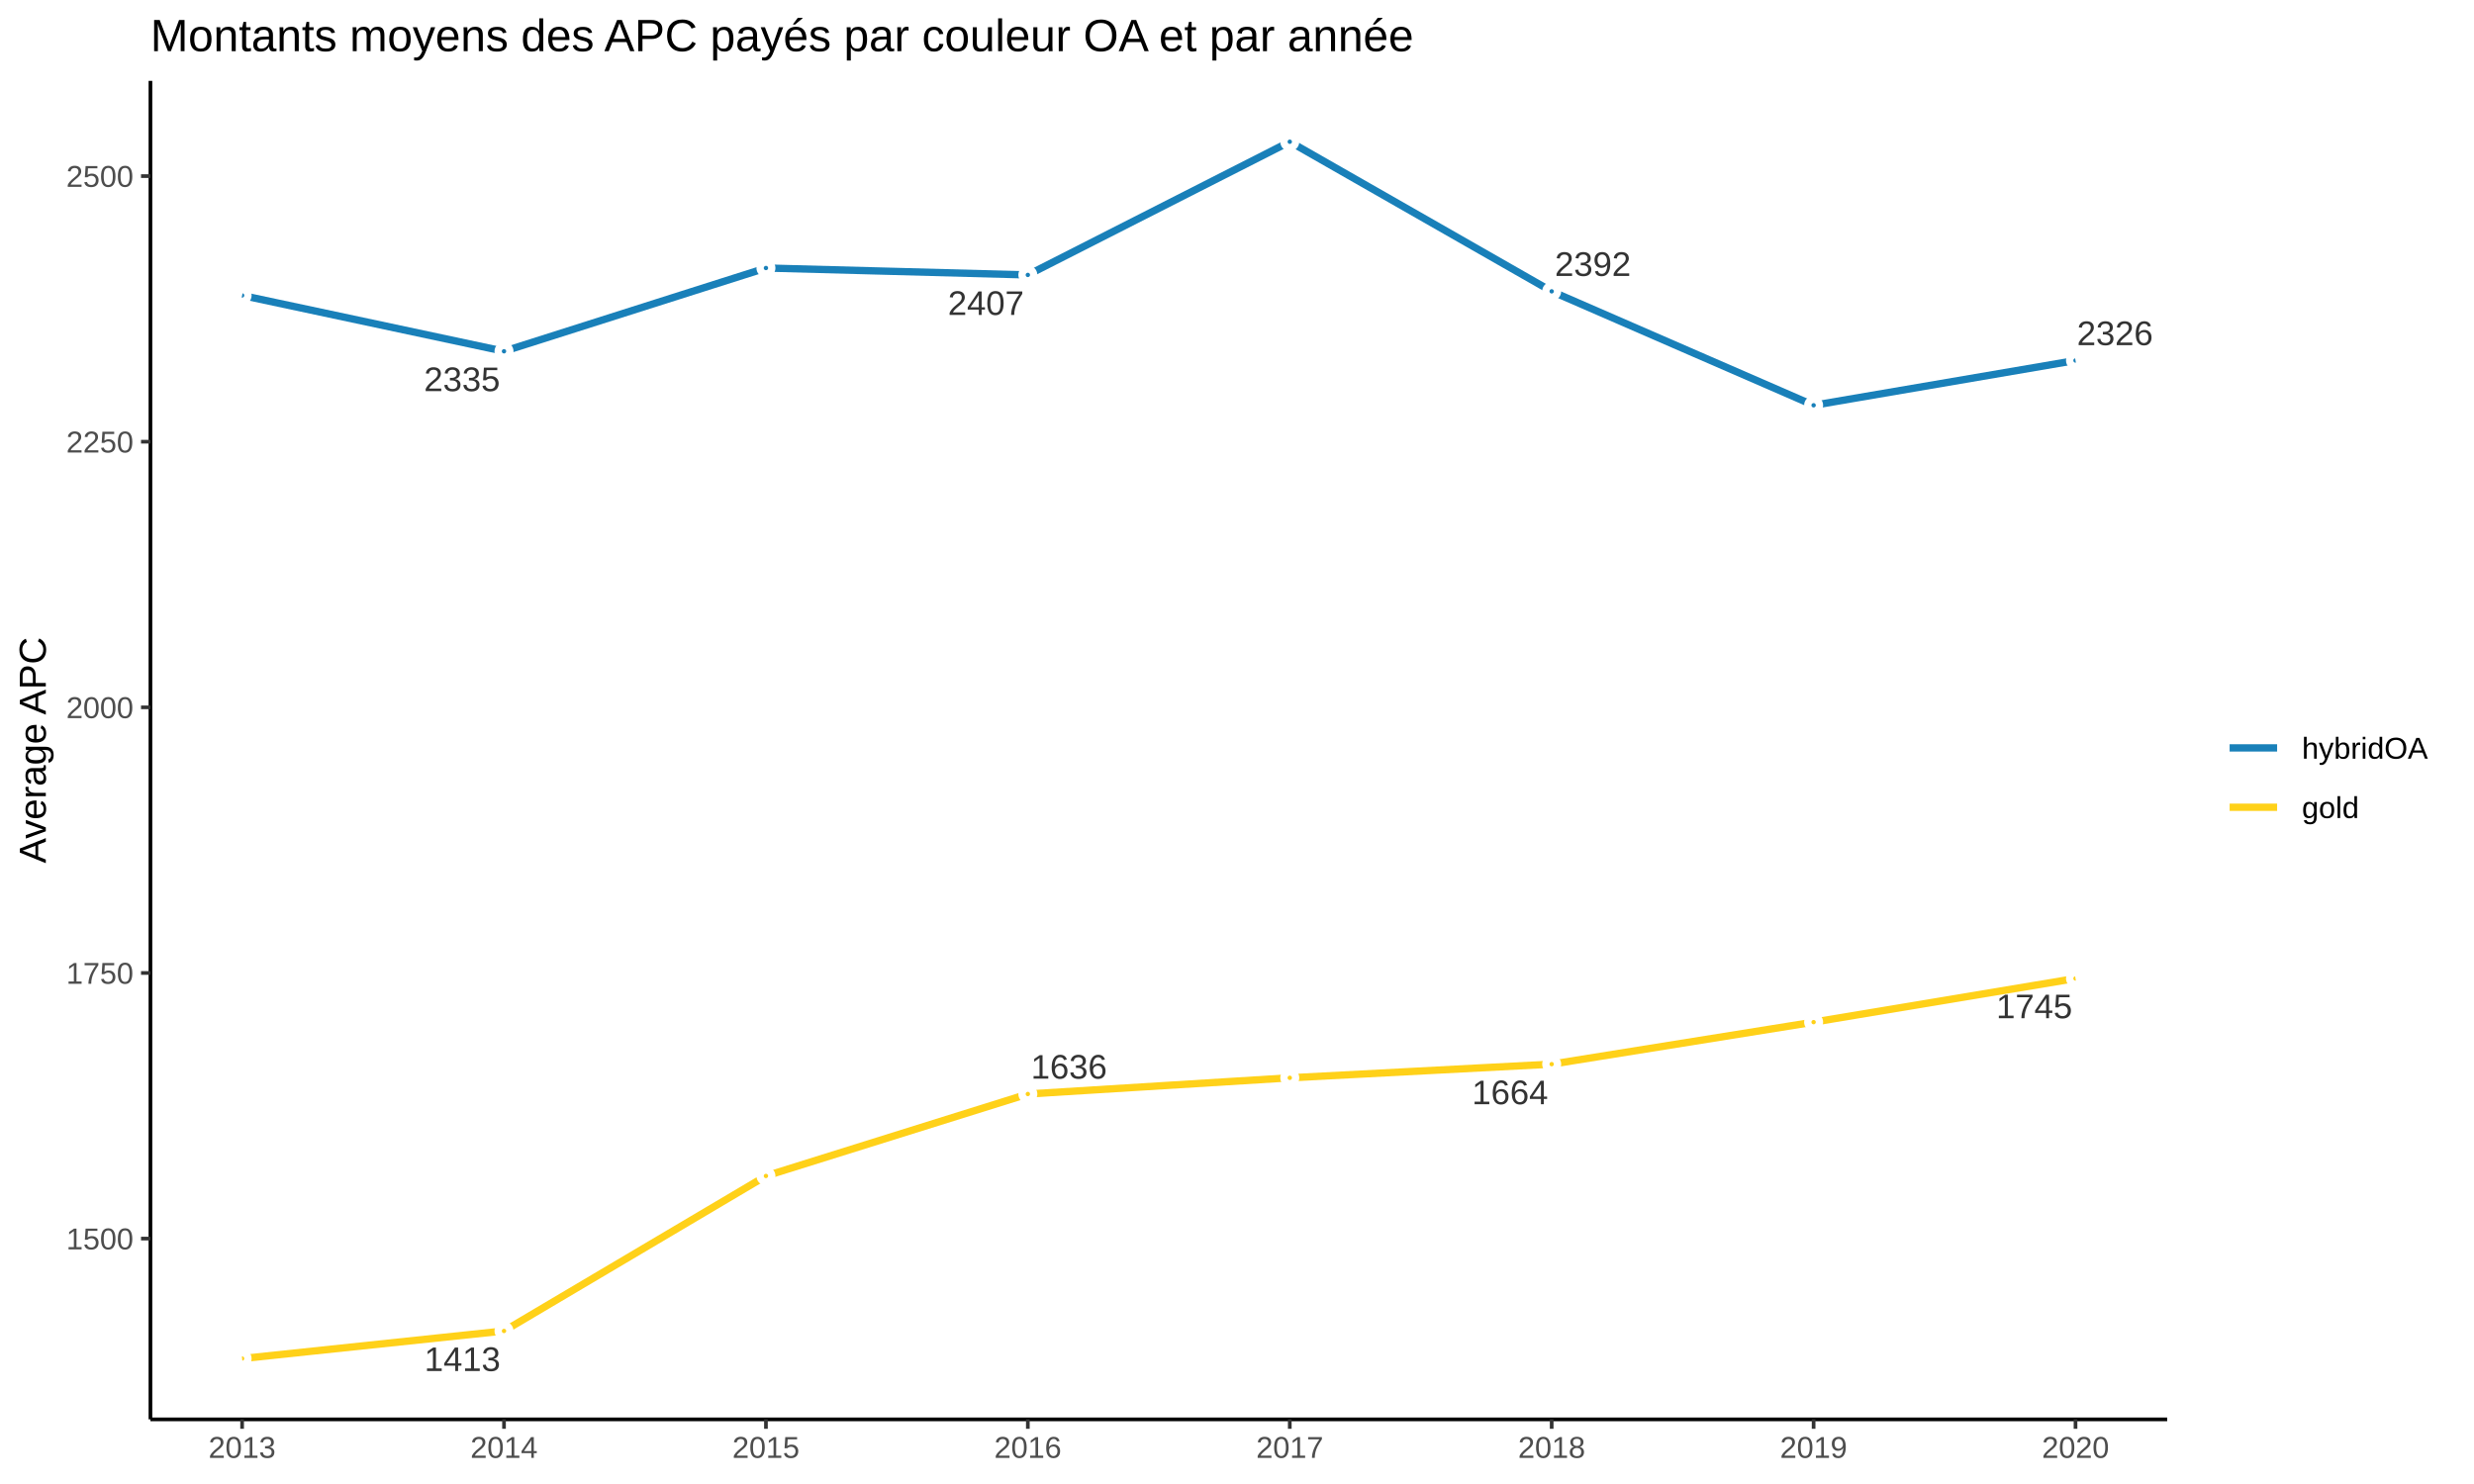
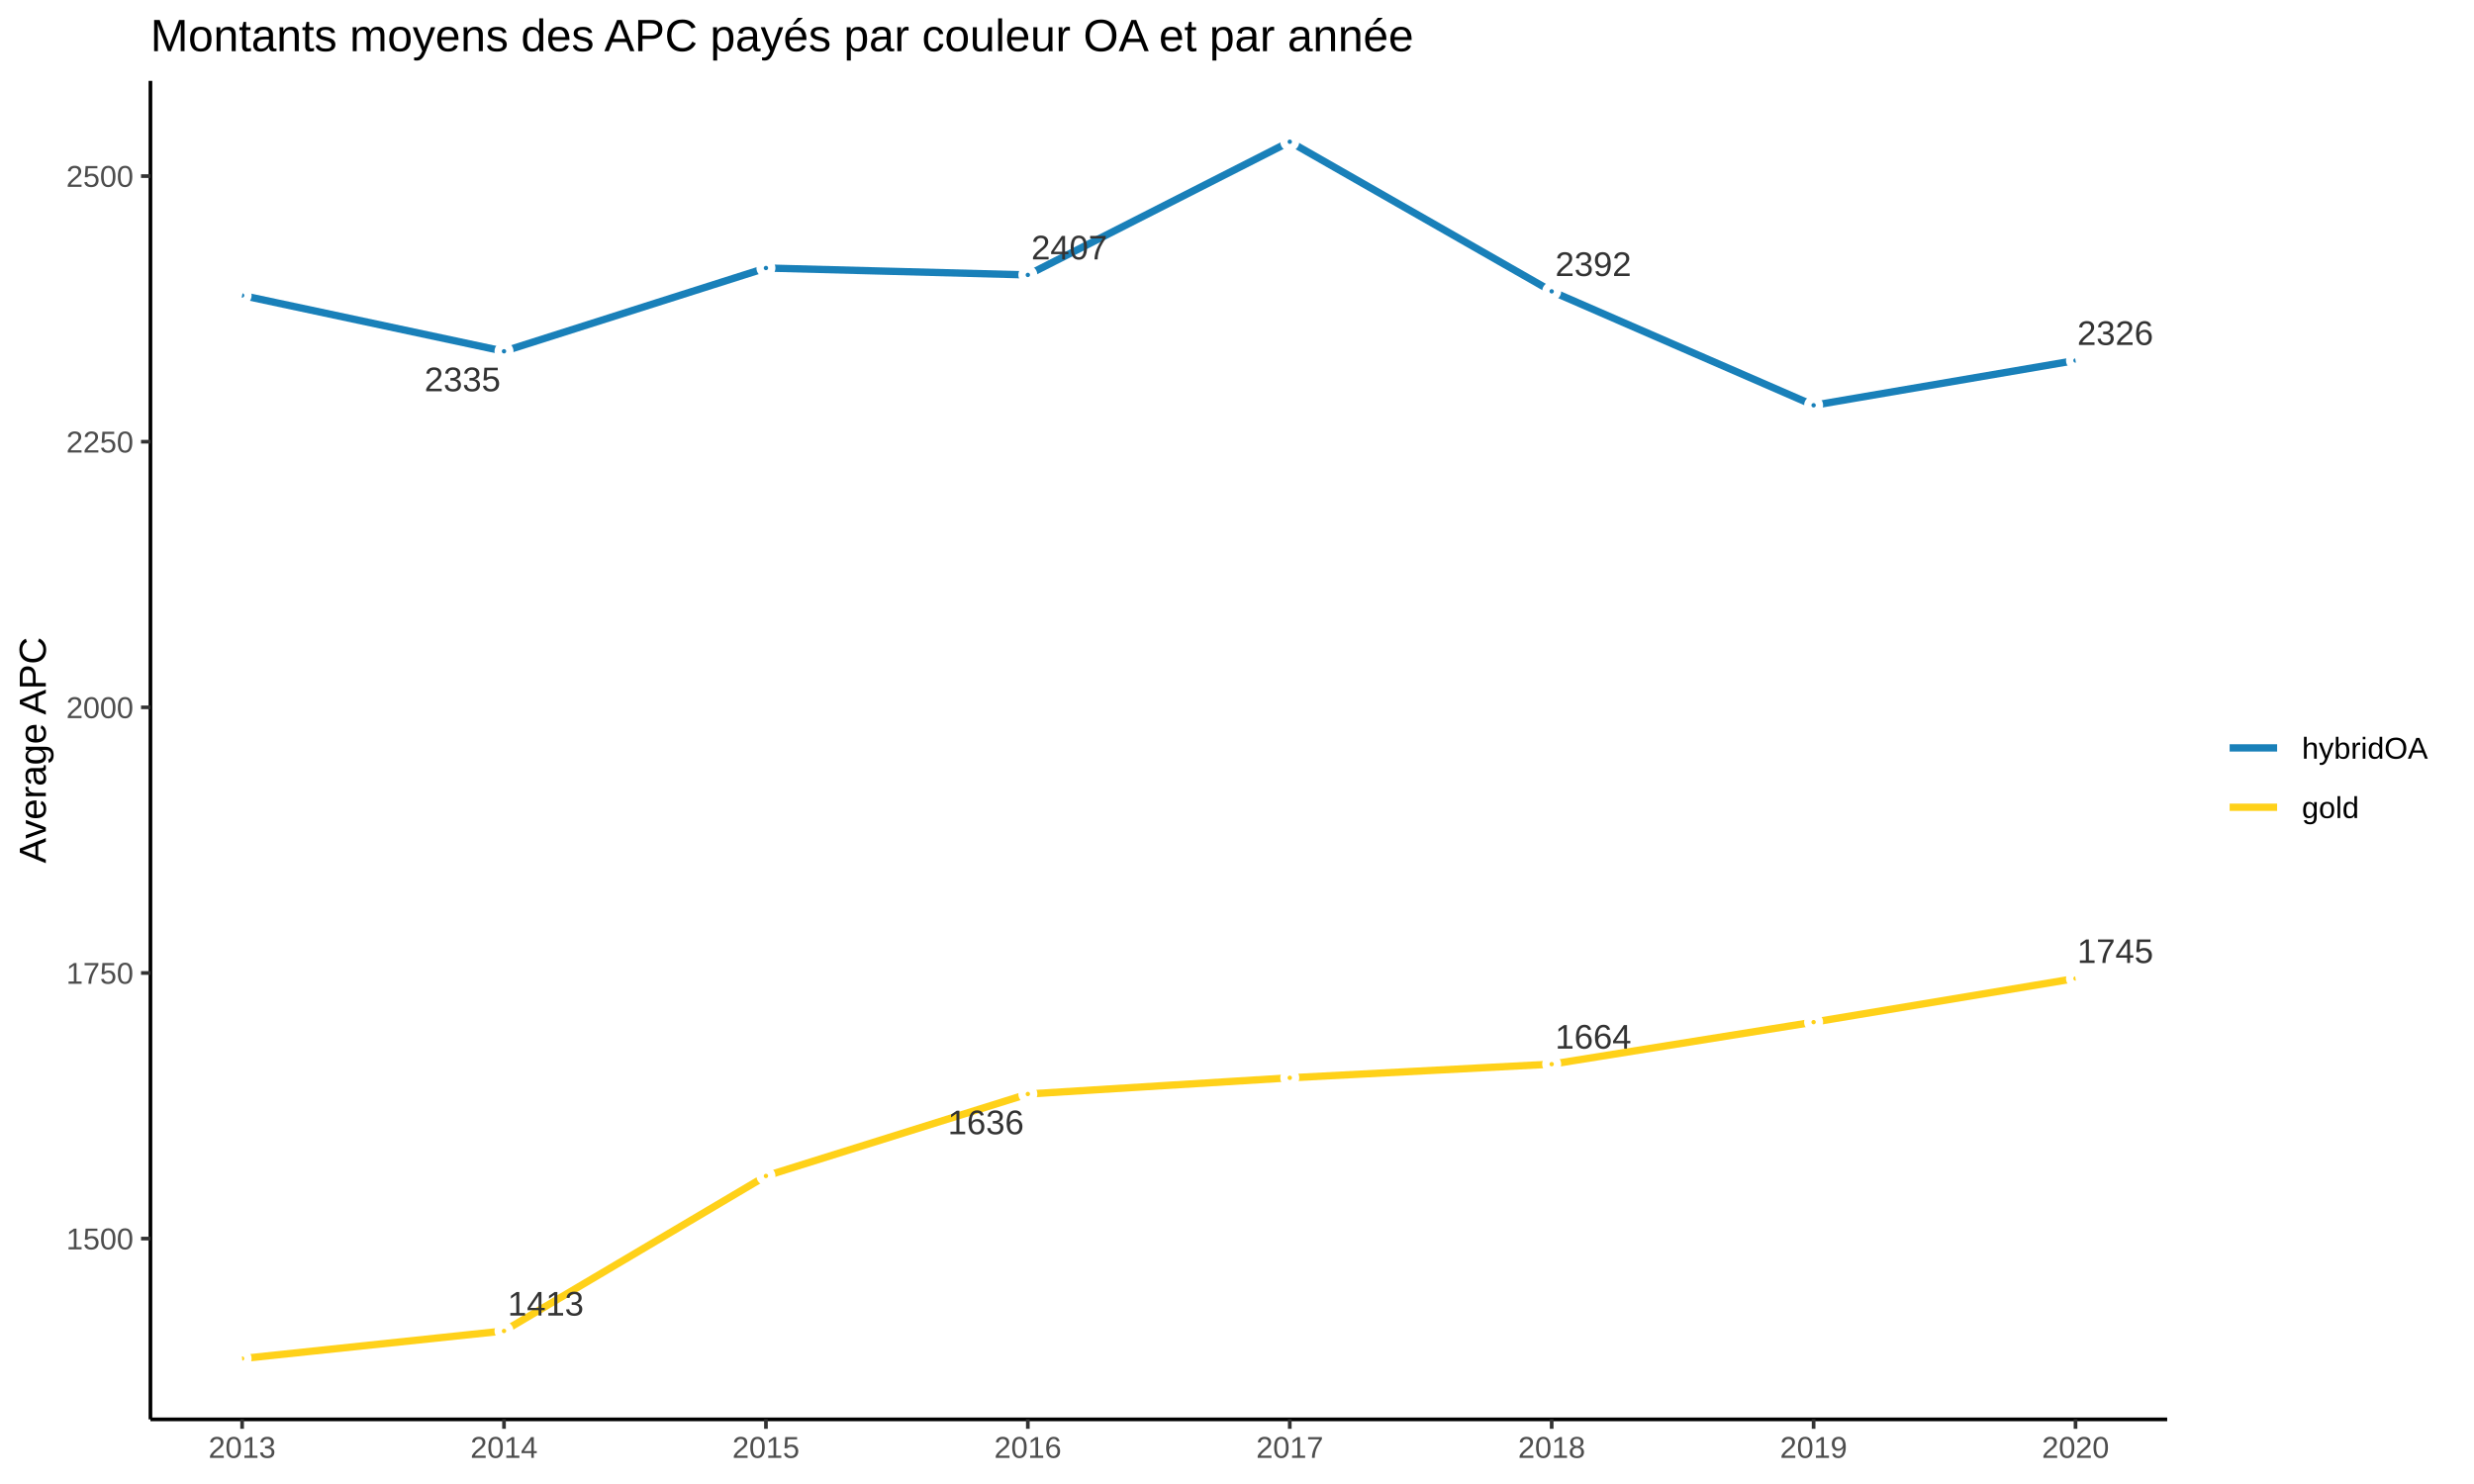
<svg xmlns="http://www.w3.org/2000/svg" class="svglite" width="720.00pt" height="432.00pt" viewBox="0 0 720.00 432.00">
  <defs>
    <style type="text/css">
    .svglite line, .svglite polyline, .svglite polygon, .svglite path, .svglite rect, .svglite circle {
      fill: none;
      stroke: #000000;
      stroke-linecap: round;
      stroke-linejoin: round;
      stroke-miterlimit: 10.00;
    }
    .svglite text {
      white-space: pre;
    }
  </style>
  </defs>
  <rect width="100%" height="100%" style="stroke: none; fill: #FFFFFF;" />
  <defs>
    <clipPath id="cpMC4wMHw3MjAuMDB8MC4wMHw0MzIuMDA=">
      <rect x="0.00" y="0.00" width="720.00" height="432.00" />
    </clipPath>
  </defs>
  <g clip-path="url(#cpMC4wMHw3MjAuMDB8MC4wMHw0MzIuMDA=)">
    <rect x="0" y="0" width="720.00" height="432.00" style="stroke-width: 1.07; stroke: #FFFFFF; fill: #FFFFFF;" />
  </g>
  <defs>
    <clipPath id="cpNDMuNzh8NjMwLjcxfDIzLjU0fDQxMy4xOQ==">
      <rect x="43.78" y="23.54" width="586.93" height="389.64" />
    </clipPath>
  </defs>
  <g clip-path="url(#cpNDMuNzh8NjMwLjcxfDIzLjU0fDQxMy4xOQ==)">
    <rect x="43.78" y="23.54" width="586.93" height="389.64" style="stroke-width: 1.07; stroke: none; fill: #FFFFFF;" />
    <polyline points="70.46,395.48 146.68,387.45 222.91,342.33 299.13,318.47 375.36,313.76 451.58,309.78 527.81,297.55 604.03,284.84 " style="stroke-width: 2.13; stroke: #FFCC00; stroke-opacity: 0.90; stroke-linecap: butt;" />
    <polyline points="70.46,86.00 146.68,102.26 222.91,78.02 299.13,80.03 375.36,41.26 451.58,84.81 527.81,117.98 604.03,104.94 " style="stroke-width: 2.13; stroke: #0072B2; stroke-opacity: 0.90; stroke-linecap: butt;" />
    <circle cx="70.46" cy="395.48" r="1.70" style="stroke-width: 2.13; stroke: #FFFFFF;" />
    <circle cx="70.46" cy="86.00" r="1.70" style="stroke-width: 2.13; stroke: #FFFFFF;" />
    <circle cx="146.68" cy="387.45" r="1.70" style="stroke-width: 2.13; stroke: #FFFFFF;" />
    <circle cx="146.68" cy="102.26" r="1.70" style="stroke-width: 2.13; stroke: #FFFFFF;" />
    <circle cx="222.91" cy="342.33" r="1.70" style="stroke-width: 2.13; stroke: #FFFFFF;" />
    <circle cx="222.91" cy="78.02" r="1.70" style="stroke-width: 2.13; stroke: #FFFFFF;" />
    <circle cx="299.13" cy="318.47" r="1.70" style="stroke-width: 2.13; stroke: #FFFFFF;" />
    <circle cx="299.13" cy="80.03" r="1.70" style="stroke-width: 2.13; stroke: #FFFFFF;" />
    <circle cx="375.36" cy="313.76" r="1.70" style="stroke-width: 2.13; stroke: #FFFFFF;" />
    <circle cx="375.36" cy="41.26" r="1.70" style="stroke-width: 2.13; stroke: #FFFFFF;" />
    <circle cx="451.58" cy="309.78" r="1.70" style="stroke-width: 2.13; stroke: #FFFFFF;" />
    <circle cx="451.58" cy="84.81" r="1.70" style="stroke-width: 2.13; stroke: #FFFFFF;" />
    <circle cx="527.81" cy="297.55" r="1.70" style="stroke-width: 2.13; stroke: #FFFFFF;" />
    <circle cx="527.81" cy="117.98" r="1.70" style="stroke-width: 2.13; stroke: #FFFFFF;" />
    <circle cx="604.03" cy="284.84" r="1.70" style="stroke-width: 2.13; stroke: #FFFFFF;" />
    <circle cx="604.03" cy="104.94" r="1.70" style="stroke-width: 2.13; stroke: #FFFFFF;" />
-     <text x="134.58" y="399.11" text-anchor="middle" style="font-size: 9.96px;fill: #333333; font-family: &quot;Arial&quot;;" textLength="22.78px" lengthAdjust="spacingAndGlyphs">1413</text>
-     <text x="134.46" y="113.86" text-anchor="middle" style="font-size: 9.96px;fill: #333333; font-family: &quot;Arial&quot;;" textLength="22.78px" lengthAdjust="spacingAndGlyphs">2335</text>
-     <text x="311.11" y="314.00" text-anchor="middle" style="font-size: 9.96px;fill: #333333; font-family: &quot;Arial&quot;;" textLength="22.78px" lengthAdjust="spacingAndGlyphs">1636</text>
-     <text x="286.94" y="91.68" text-anchor="middle" style="font-size: 9.96px;fill: #333333; font-family: &quot;Arial&quot;;" textLength="22.78px" lengthAdjust="spacingAndGlyphs">2407</text>
-     <text x="439.46" y="321.45" text-anchor="middle" style="font-size: 9.96px;fill: #333333; font-family: &quot;Arial&quot;;" textLength="22.78px" lengthAdjust="spacingAndGlyphs">1664</text>
-     <text x="463.57" y="80.33" text-anchor="middle" style="font-size: 9.96px;fill: #333333; font-family: &quot;Arial&quot;;" textLength="22.78px" lengthAdjust="spacingAndGlyphs">2392</text>
-     <text x="592.03" y="296.42" text-anchor="middle" style="font-size: 9.96px;fill: #333333; font-family: &quot;Arial&quot;;" textLength="22.78px" lengthAdjust="spacingAndGlyphs">1745</text>
-     <text x="615.52" y="100.47" text-anchor="middle" style="font-size: 9.96px;fill: #333333; font-family: &quot;Arial&quot;;" textLength="22.78px" lengthAdjust="spacingAndGlyphs">2326</text>
+     <text x="158.83" y="382.96" text-anchor="middle" style="font-size: 9.96px;fill: #333333; font-family: &quot;Arial&quot;;" textLength="22.78px" lengthAdjust="spacingAndGlyphs">1413</text>
+     <text x="134.60" y="113.89" text-anchor="middle" style="font-size: 9.96px;fill: #333333; font-family: &quot;Arial&quot;;" textLength="22.78px" lengthAdjust="spacingAndGlyphs">2335</text>
+     <text x="286.92" y="330.18" text-anchor="middle" style="font-size: 9.96px;fill: #333333; font-family: &quot;Arial&quot;;" textLength="22.78px" lengthAdjust="spacingAndGlyphs">1636</text>
+     <text x="311.21" y="75.52" text-anchor="middle" style="font-size: 9.96px;fill: #333333; font-family: &quot;Arial&quot;;" textLength="22.78px" lengthAdjust="spacingAndGlyphs">2407</text>
+     <text x="463.68" y="305.26" text-anchor="middle" style="font-size: 9.96px;fill: #333333; font-family: &quot;Arial&quot;;" textLength="22.78px" lengthAdjust="spacingAndGlyphs">1664</text>
+     <text x="463.70" y="80.35" text-anchor="middle" style="font-size: 9.96px;fill: #333333; font-family: &quot;Arial&quot;;" textLength="22.78px" lengthAdjust="spacingAndGlyphs">2392</text>
+     <text x="615.61" y="280.33" text-anchor="middle" style="font-size: 9.96px;fill: #333333; font-family: &quot;Arial&quot;;" textLength="22.78px" lengthAdjust="spacingAndGlyphs">1745</text>
+     <text x="615.61" y="100.42" text-anchor="middle" style="font-size: 9.96px;fill: #333333; font-family: &quot;Arial&quot;;" textLength="22.78px" lengthAdjust="spacingAndGlyphs">2326</text>
  </g>
  <g clip-path="url(#cpMC4wMHw3MjAuMDB8MC4wMHw0MzIuMDA=)">
    <polyline points="43.78,413.19 43.78,23.54 " style="stroke-width: 1.07; stroke-linecap: butt;" />
    <text x="38.85" y="363.70" text-anchor="end" style="font-size: 8.80px;fill: #4D4D4D; font-family: &quot;Arial&quot;;" textLength="20.13px" lengthAdjust="spacingAndGlyphs">1500</text>
    <text x="38.85" y="286.38" text-anchor="end" style="font-size: 8.80px;fill: #4D4D4D; font-family: &quot;Arial&quot;;" textLength="20.13px" lengthAdjust="spacingAndGlyphs">1750</text>
    <text x="38.85" y="209.05" text-anchor="end" style="font-size: 8.80px;fill: #4D4D4D; font-family: &quot;Arial&quot;;" textLength="20.13px" lengthAdjust="spacingAndGlyphs">2000</text>
    <text x="38.85" y="131.73" text-anchor="end" style="font-size: 8.80px;fill: #4D4D4D; font-family: &quot;Arial&quot;;" textLength="20.13px" lengthAdjust="spacingAndGlyphs">2250</text>
    <text x="38.85" y="54.40" text-anchor="end" style="font-size: 8.80px;fill: #4D4D4D; font-family: &quot;Arial&quot;;" textLength="20.13px" lengthAdjust="spacingAndGlyphs">2500</text>
    <polyline points="41.04,360.56 43.78,360.56 " style="stroke-width: 1.07; stroke: #333333; stroke-linecap: butt;" />
    <polyline points="41.04,283.24 43.78,283.24 " style="stroke-width: 1.07; stroke: #333333; stroke-linecap: butt;" />
    <polyline points="41.04,205.91 43.78,205.91 " style="stroke-width: 1.07; stroke: #333333; stroke-linecap: butt;" />
    <polyline points="41.04,128.58 43.78,128.58 " style="stroke-width: 1.07; stroke: #333333; stroke-linecap: butt;" />
    <polyline points="41.04,51.26 43.78,51.26 " style="stroke-width: 1.07; stroke: #333333; stroke-linecap: butt;" />
    <polyline points="43.78,413.19 630.71,413.19 " style="stroke-width: 1.07; stroke-linecap: butt;" />
    <polyline points="70.46,415.93 70.46,413.19 " style="stroke-width: 1.07; stroke: #333333; stroke-linecap: butt;" />
    <polyline points="146.68,415.93 146.68,413.19 " style="stroke-width: 1.07; stroke: #333333; stroke-linecap: butt;" />
    <polyline points="222.91,415.93 222.91,413.19 " style="stroke-width: 1.07; stroke: #333333; stroke-linecap: butt;" />
    <polyline points="299.13,415.93 299.13,413.19 " style="stroke-width: 1.07; stroke: #333333; stroke-linecap: butt;" />
    <polyline points="375.36,415.93 375.36,413.19 " style="stroke-width: 1.07; stroke: #333333; stroke-linecap: butt;" />
    <polyline points="451.58,415.93 451.58,413.19 " style="stroke-width: 1.07; stroke: #333333; stroke-linecap: butt;" />
    <polyline points="527.81,415.93 527.81,413.19 " style="stroke-width: 1.07; stroke: #333333; stroke-linecap: butt;" />
    <polyline points="604.03,415.93 604.03,413.19 " style="stroke-width: 1.07; stroke: #333333; stroke-linecap: butt;" />
    <text x="70.46" y="424.40" text-anchor="middle" style="font-size: 8.80px;fill: #4D4D4D; font-family: &quot;Arial&quot;;" textLength="20.13px" lengthAdjust="spacingAndGlyphs">2013</text>
    <text x="146.68" y="424.40" text-anchor="middle" style="font-size: 8.80px;fill: #4D4D4D; font-family: &quot;Arial&quot;;" textLength="20.13px" lengthAdjust="spacingAndGlyphs">2014</text>
    <text x="222.91" y="424.40" text-anchor="middle" style="font-size: 8.80px;fill: #4D4D4D; font-family: &quot;Arial&quot;;" textLength="20.13px" lengthAdjust="spacingAndGlyphs">2015</text>
    <text x="299.13" y="424.40" text-anchor="middle" style="font-size: 8.80px;fill: #4D4D4D; font-family: &quot;Arial&quot;;" textLength="20.13px" lengthAdjust="spacingAndGlyphs">2016</text>
    <text x="375.36" y="424.40" text-anchor="middle" style="font-size: 8.80px;fill: #4D4D4D; font-family: &quot;Arial&quot;;" textLength="20.13px" lengthAdjust="spacingAndGlyphs">2017</text>
    <text x="451.58" y="424.40" text-anchor="middle" style="font-size: 8.80px;fill: #4D4D4D; font-family: &quot;Arial&quot;;" textLength="20.13px" lengthAdjust="spacingAndGlyphs">2018</text>
    <text x="527.81" y="424.40" text-anchor="middle" style="font-size: 8.80px;fill: #4D4D4D; font-family: &quot;Arial&quot;;" textLength="20.13px" lengthAdjust="spacingAndGlyphs">2019</text>
    <text x="604.03" y="424.40" text-anchor="middle" style="font-size: 8.80px;fill: #4D4D4D; font-family: &quot;Arial&quot;;" textLength="20.13px" lengthAdjust="spacingAndGlyphs">2020</text>
    <text transform="translate(13.33,218.37) rotate(-90)" text-anchor="middle" style="font-size: 11.00px; font-family: &quot;Arial&quot;;" textLength="66.00px" lengthAdjust="spacingAndGlyphs">Average APC</text>
    <rect x="641.67" y="187.62" width="72.85" height="61.50" style="stroke-width: 1.07; stroke: none; fill: #FFFFFF;" />
    <line x1="648.88" y1="217.71" x2="662.70" y2="217.71" style="stroke-width: 2.13; stroke: #0072B2; stroke-opacity: 0.90; stroke-linecap: butt;" />
    <line x1="648.88" y1="234.99" x2="662.70" y2="234.99" style="stroke-width: 2.13; stroke: #FFCC00; stroke-opacity: 0.90; stroke-linecap: butt;" />
    <text x="669.91" y="220.86" style="font-size: 8.80px; font-family: &quot;Arial&quot;;" textLength="39.13px" lengthAdjust="spacingAndGlyphs">hybridOA</text>
    <text x="669.91" y="238.14" style="font-size: 8.80px; font-family: &quot;Arial&quot;;" textLength="18.40px" lengthAdjust="spacingAndGlyphs">gold</text>
    <text x="43.78" y="14.90" style="font-size: 13.20px; font-family: &quot;Arial&quot;;" textLength="383.56px" lengthAdjust="spacingAndGlyphs">Montants moyens des APC payés par couleur OA et par année</text>
  </g>
</svg>
